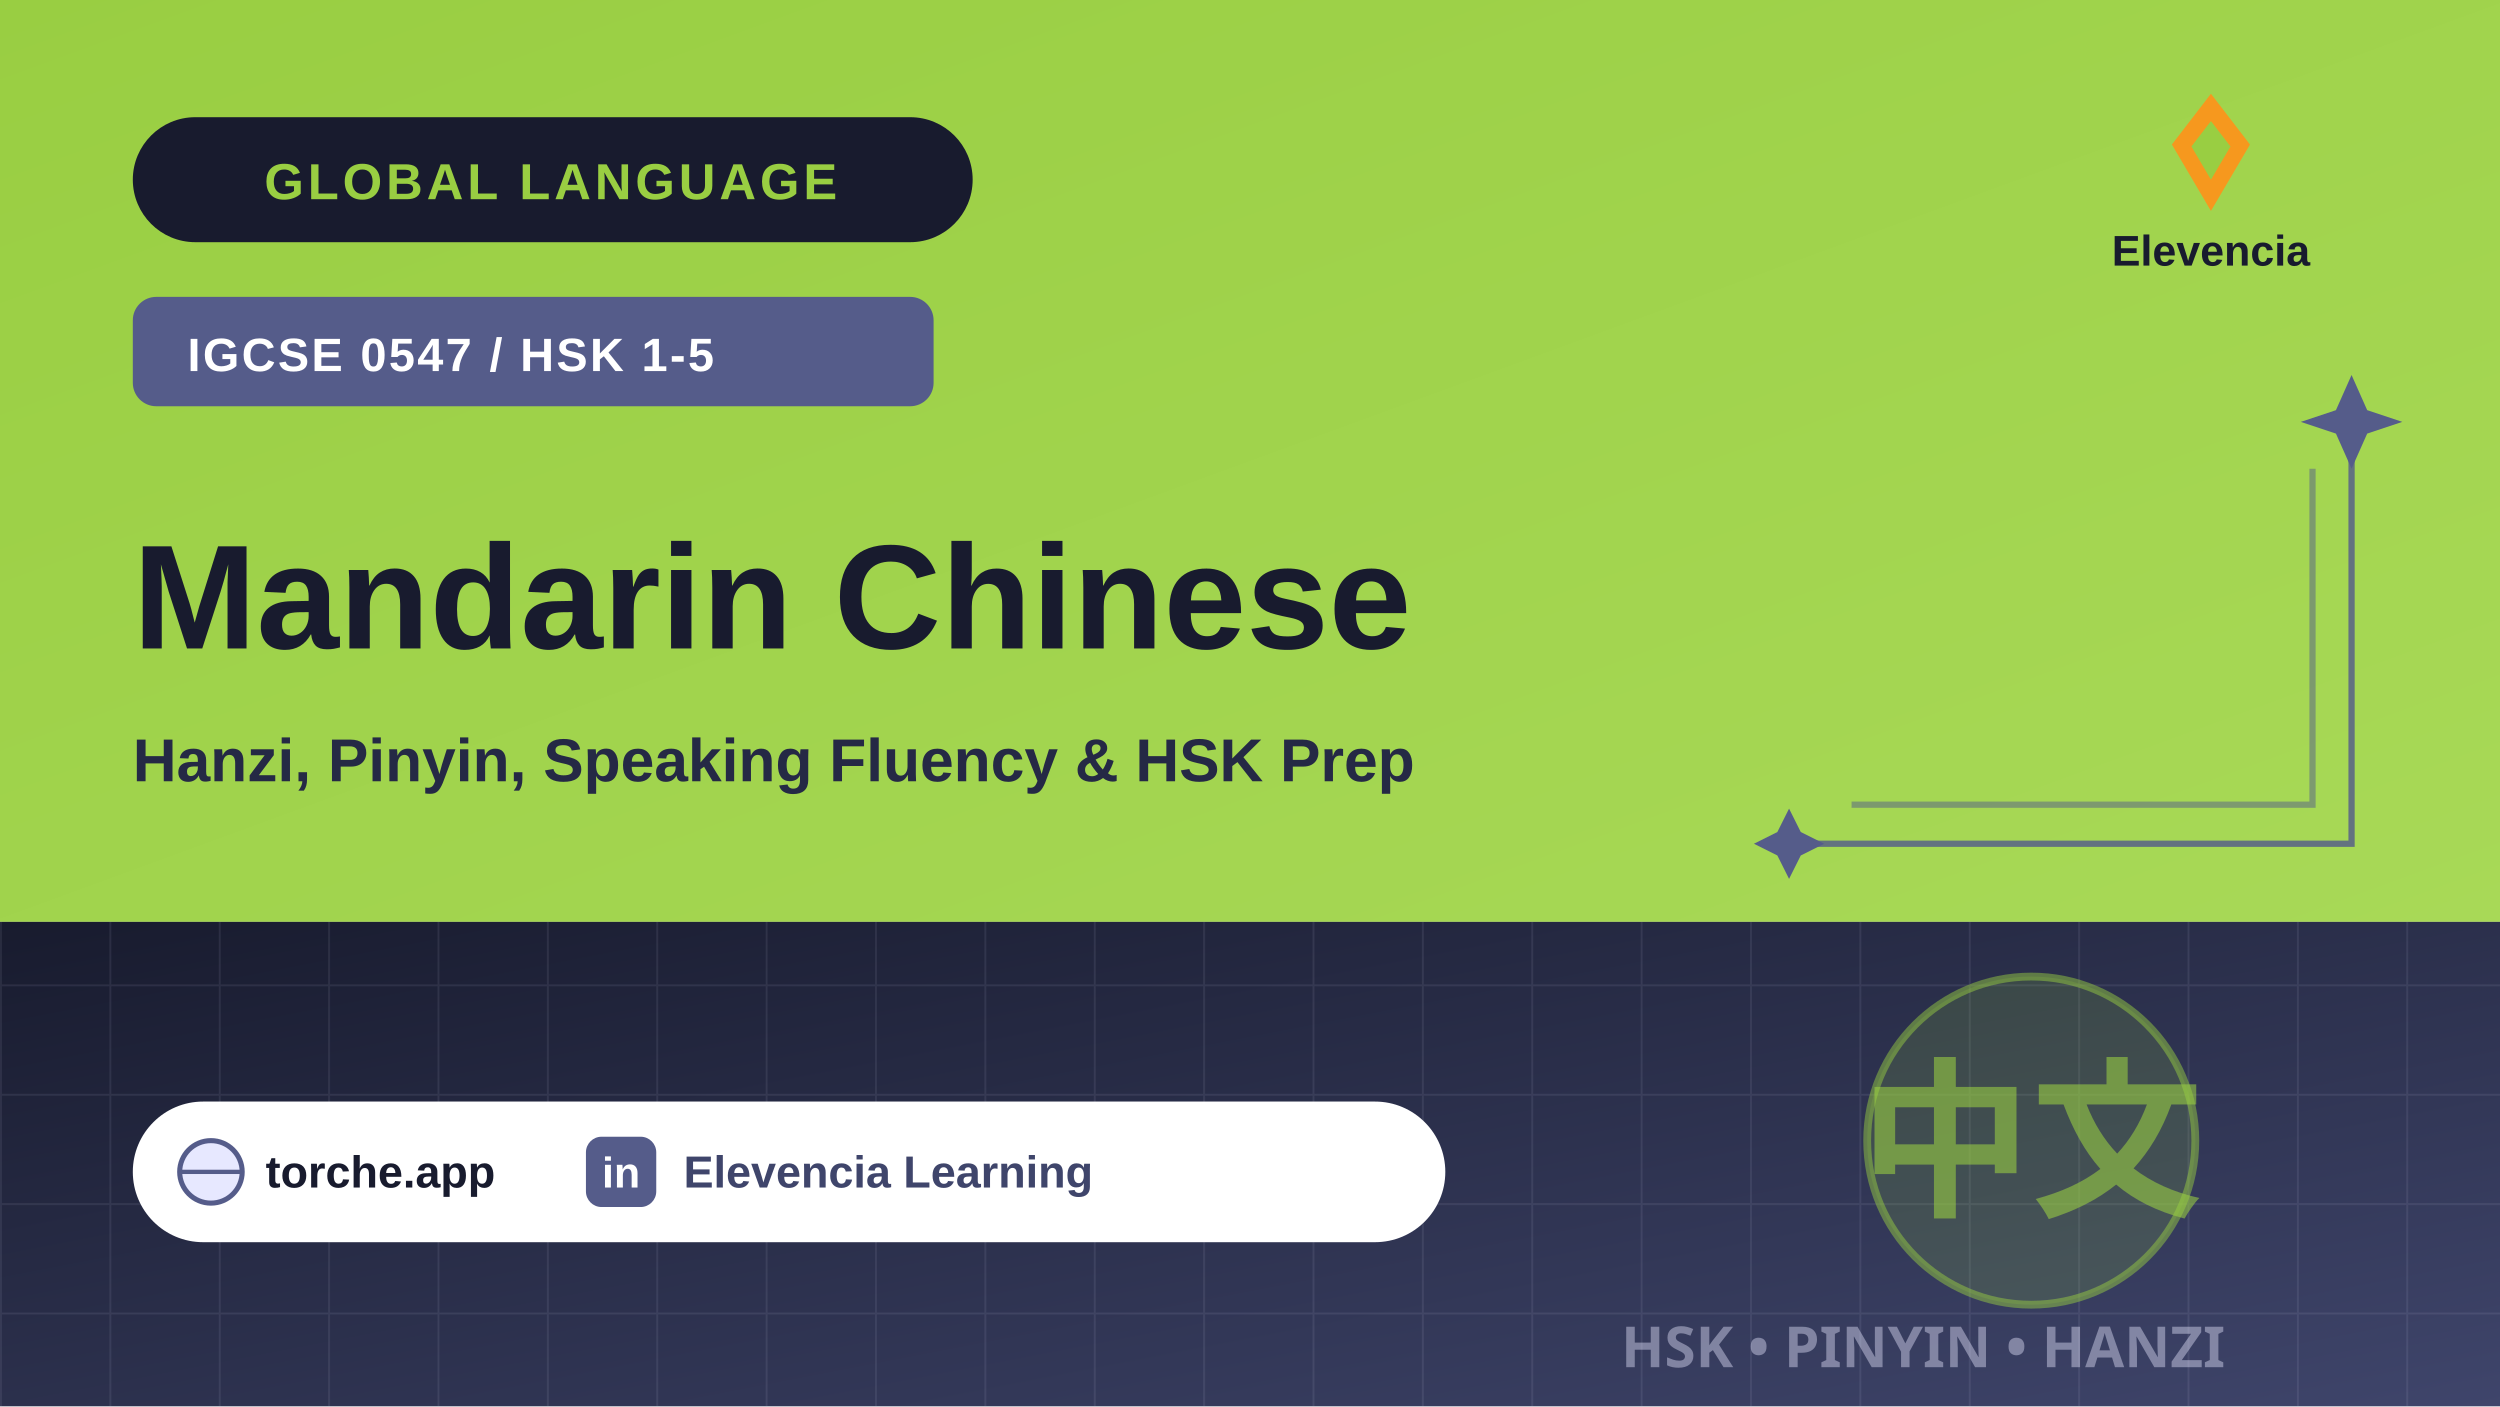
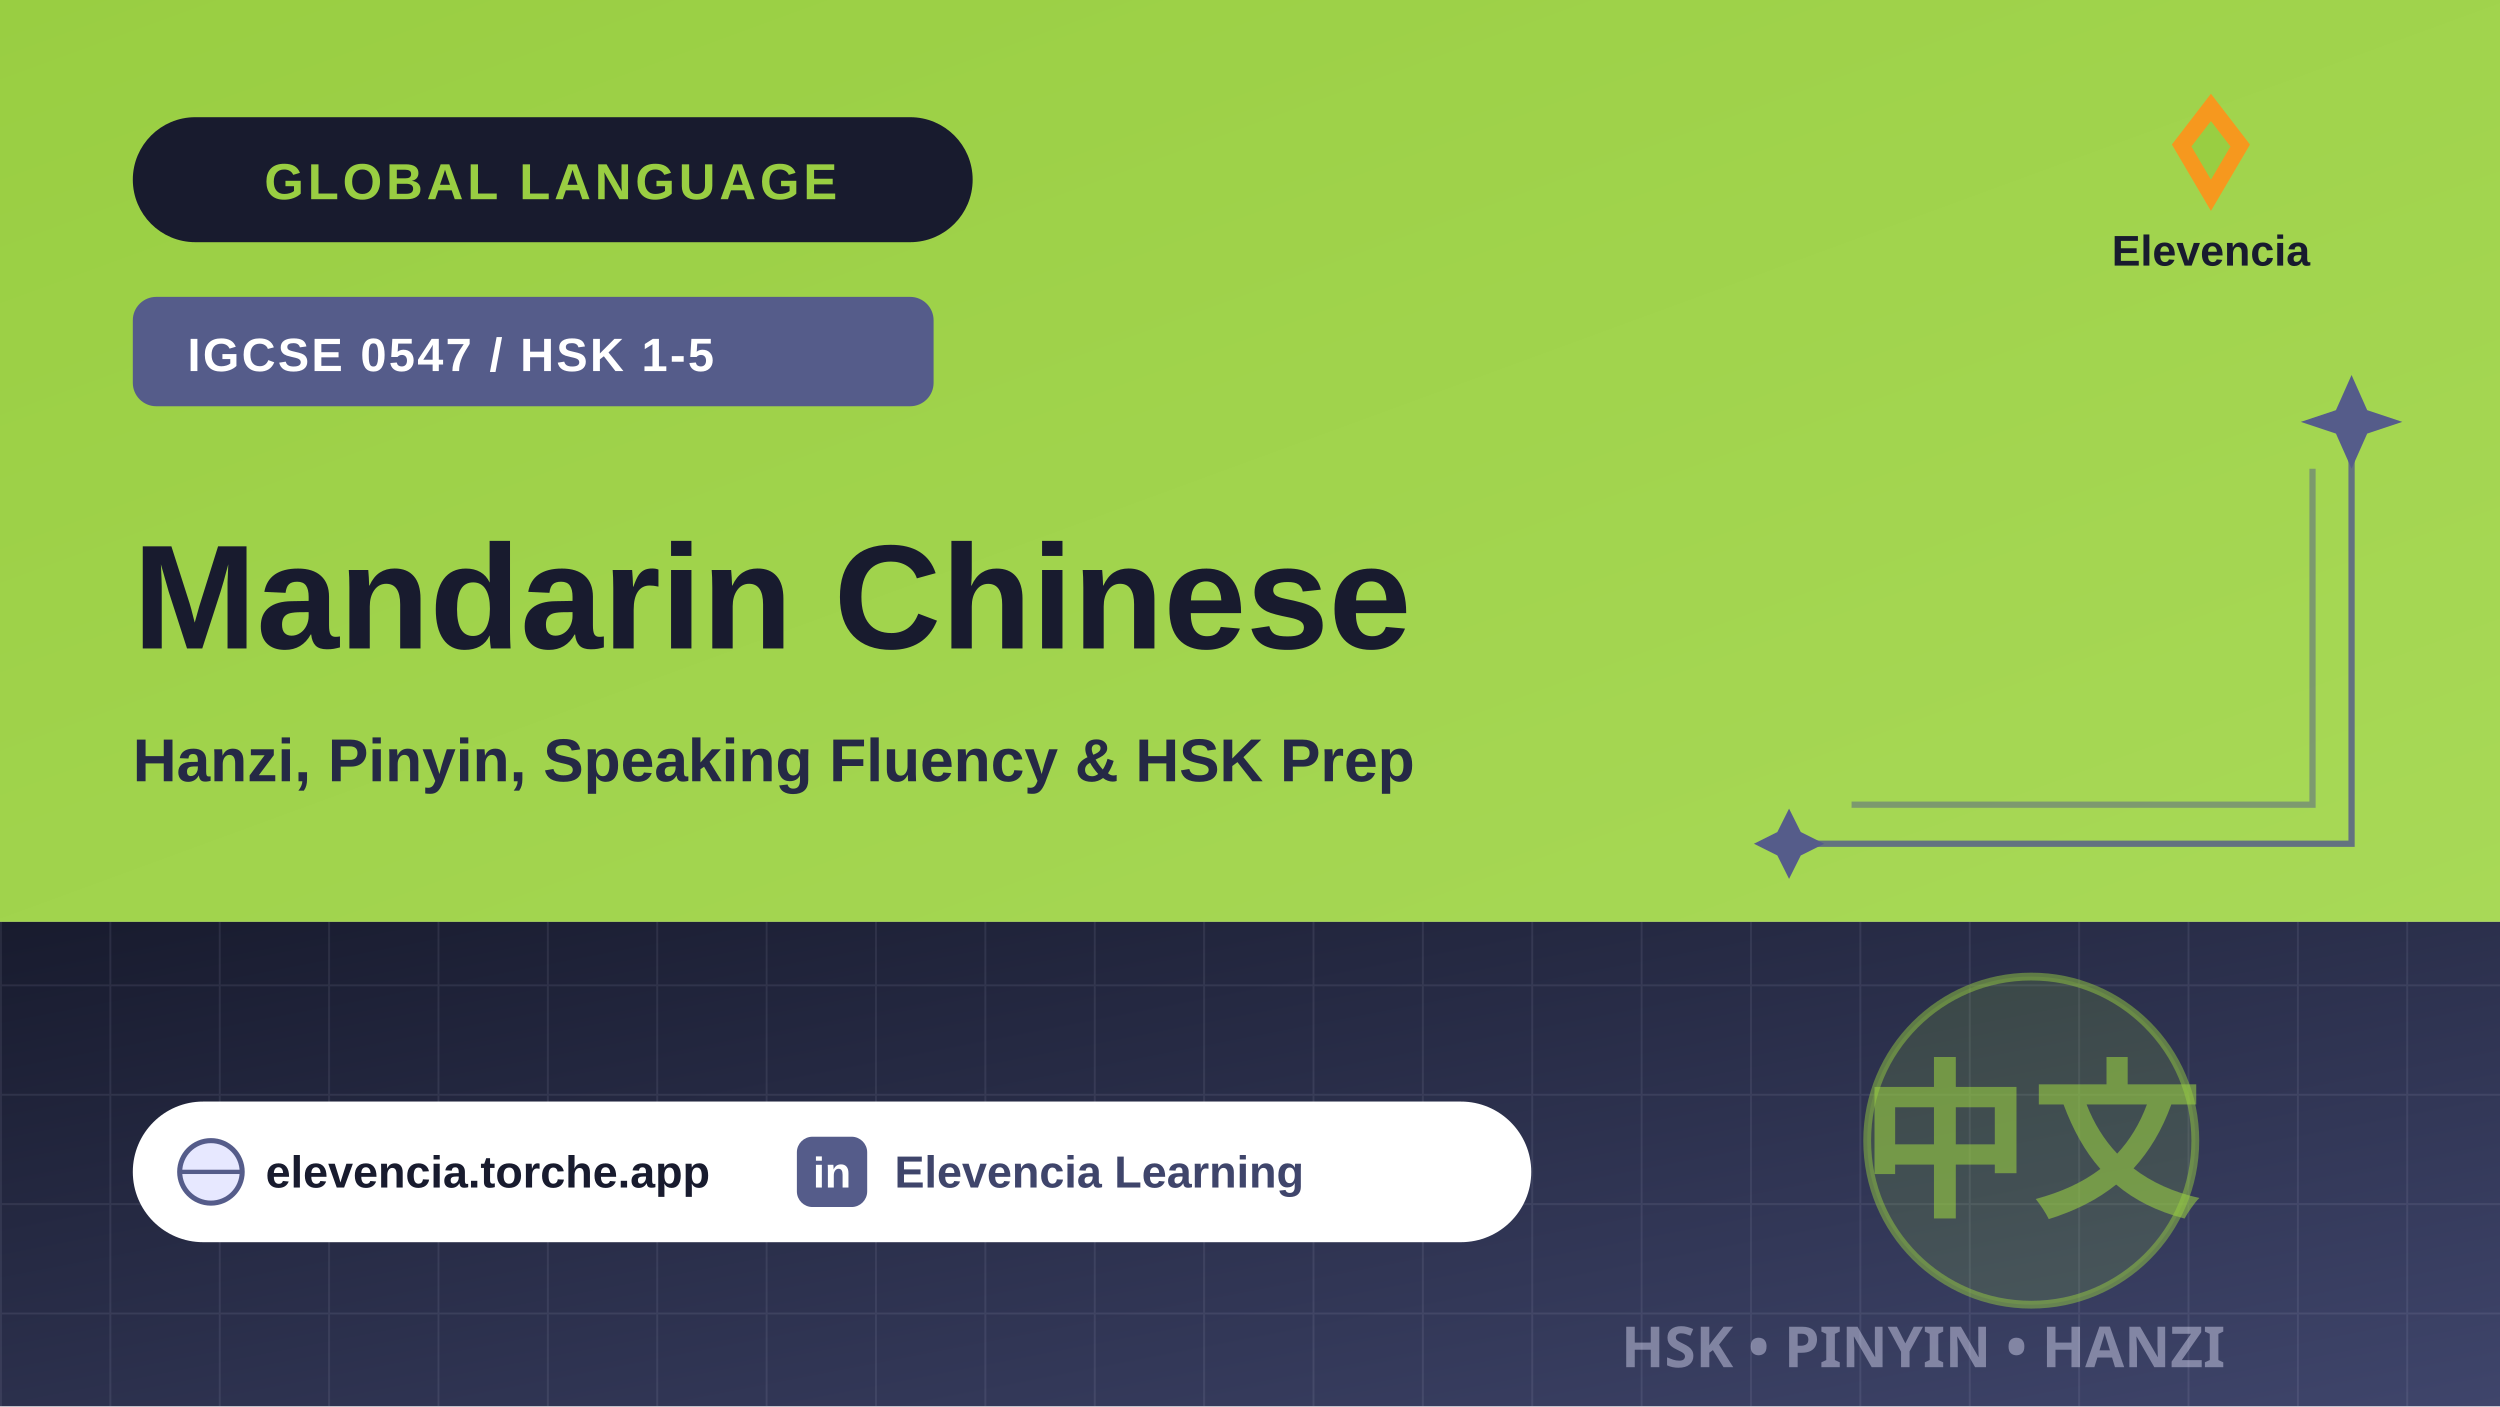
<svg xmlns="http://www.w3.org/2000/svg" viewBox="0 0 640 360" width="640" height="360">
  <defs>
    <linearGradient id="limePanel" x1="0%" y1="0%" x2="100%" y2="100%">
      <stop offset="0%" stop-color="#99ce42" />
      <stop offset="100%" stop-color="#a8d957" />
    </linearGradient>
    <linearGradient id="slateBottom" x1="0%" y1="0%" x2="100%" y2="100%">
      <stop offset="0%" stop-color="#181b2e" />
      <stop offset="100%" stop-color="#3f456b" />
    </linearGradient>
    <pattern id="grid" width="28" height="28" patternUnits="userSpaceOnUse">
      <path d="M 28 0 L 0 0 0 28" fill="none" stroke="#e7e8ff" stroke-opacity="0.08" stroke-width="1" />
    </pattern>
  </defs>
  <rect width="640" height="236" fill="url(#limePanel)" />
  <rect y="236" width="640" height="124" fill="url(#slateBottom)" />
  <rect y="236" width="640" height="124" fill="url(#grid)" />
  <g stroke="#555c8a" stroke-opacity="0.82" stroke-width="1.6" fill="none">
    <polyline points="602,108 602,216 462,216" />
    <polyline points="592,120 592,206 474,206" stroke-opacity="0.5" />
  </g>
  <path d="M602 96 L606 105 L615 108 L606 111 L602 120 L598 111 L589 108 L598 105 Z" fill="#555c8a" />
  <path d="M458 207 L461 213 L467 216 L461 219 L458 225 L455 219 L449 216 L455 213 Z" fill="#555c8a" />
  <circle cx="520" cy="292" r="42" fill="#99ce42" fill-opacity="0.16" stroke="#99ce42" stroke-opacity="0.48" stroke-width="2" />
  <text x="520" y="308" text-anchor="middle" font-family="Microsoft YaHei, SimHei, sans-serif" font-size="44" font-weight="700" fill="#99ce42" opacity="0.58">中文</text>
  <text x="415" y="350" font-family="'Plus Jakarta Sans', sans-serif" font-size="14.5" font-weight="700" fill="#e7e8ff" opacity="0.42">HSK • PINYIN • HANZI</text>
  <g transform="translate(548, 24)">
    <path d="M18 0 L28 13 L18 30 L8 13 Z" fill="#f6981e" />
    <path d="M18 7 L23 13.5 L18 22 L13 13.5 Z" fill="#99ce42" />
    <text x="18" y="44" text-anchor="middle" font-family="'Plus Jakarta Sans', Arial, sans-serif" font-size="11" font-weight="800" fill="#181b2e">Elevencia</text>
  </g>
  <rect x="34" y="30" width="215" height="32" rx="16" fill="#181b2e" />
  <text x="141" y="51" text-anchor="middle" font-family="'Plus Jakarta Sans', Arial, sans-serif" font-size="13" font-weight="800" letter-spacing="1" fill="#99ce42">GLOBAL LANGUAGE</text>
  <rect x="34" y="76" width="205" height="28" rx="6" fill="#555c8a" />
  <text x="48" y="95" font-family="'Plus Jakarta Sans', Arial, sans-serif" font-size="12" font-weight="700" letter-spacing="0.6" fill="#ffffff">IGCSE 0547 / HSK 1-5</text>
  <text x="34" y="166" font-family="'Plus Jakarta Sans', Arial, sans-serif" font-size="38" font-weight="800" fill="#181b2e">Mandarin Chinese</text>
  <text x="34" y="200" font-family="'Plus Jakarta Sans', Arial, sans-serif" font-size="15.5" font-weight="700" fill="#252945">Hanzi, Pinyin, Speaking Fluency &amp; HSK Prep</text>
-   <rect x="34" y="282" width="336" height="36" rx="18" fill="#ffffff" />
+   <rect x="34" y="282" width="358" height="36" rx="18" fill="#ffffff" />
  <circle cx="54" cy="300" r="8" fill="#e7e8ff" stroke="#555c8a" stroke-width="1.3" />
  <line x1="46" y1="300" x2="62" y2="300" stroke="#555c8a" stroke-width="1.1" />
-   <text x="68" y="304" font-family="'Plus Jakarta Sans', Arial, sans-serif" font-size="11.5" font-weight="700" fill="#181b2e">torche.app</text>
-   <rect x="150" y="291" width="18" height="18" rx="4" fill="#555c8a" />
-   <text x="159" y="304" text-anchor="middle" font-family="'Plus Jakarta Sans', Arial, sans-serif" font-size="11" font-weight="800" fill="#ffffff">in</text>
-   <text x="175" y="304" font-family="'Plus Jakarta Sans', Arial, sans-serif" font-size="11.5" font-weight="700" fill="#3f456b">Elevencia Learning</text>
+   <text x="68" y="304" font-family="'Plus Jakarta Sans', Arial, sans-serif" font-size="11.5" font-weight="700" fill="#181b2e">elevencia.torche.app</text>
+   <rect x="204" y="291" width="18" height="18" rx="4" fill="#555c8a" />
+   <text x="213" y="304" text-anchor="middle" font-family="'Plus Jakarta Sans', Arial, sans-serif" font-size="11" font-weight="800" fill="#ffffff">in</text>
+   <text x="229" y="304" font-family="'Plus Jakarta Sans', Arial, sans-serif" font-size="11.5" font-weight="700" fill="#3f456b">Elevencia Learning</text>
</svg>
